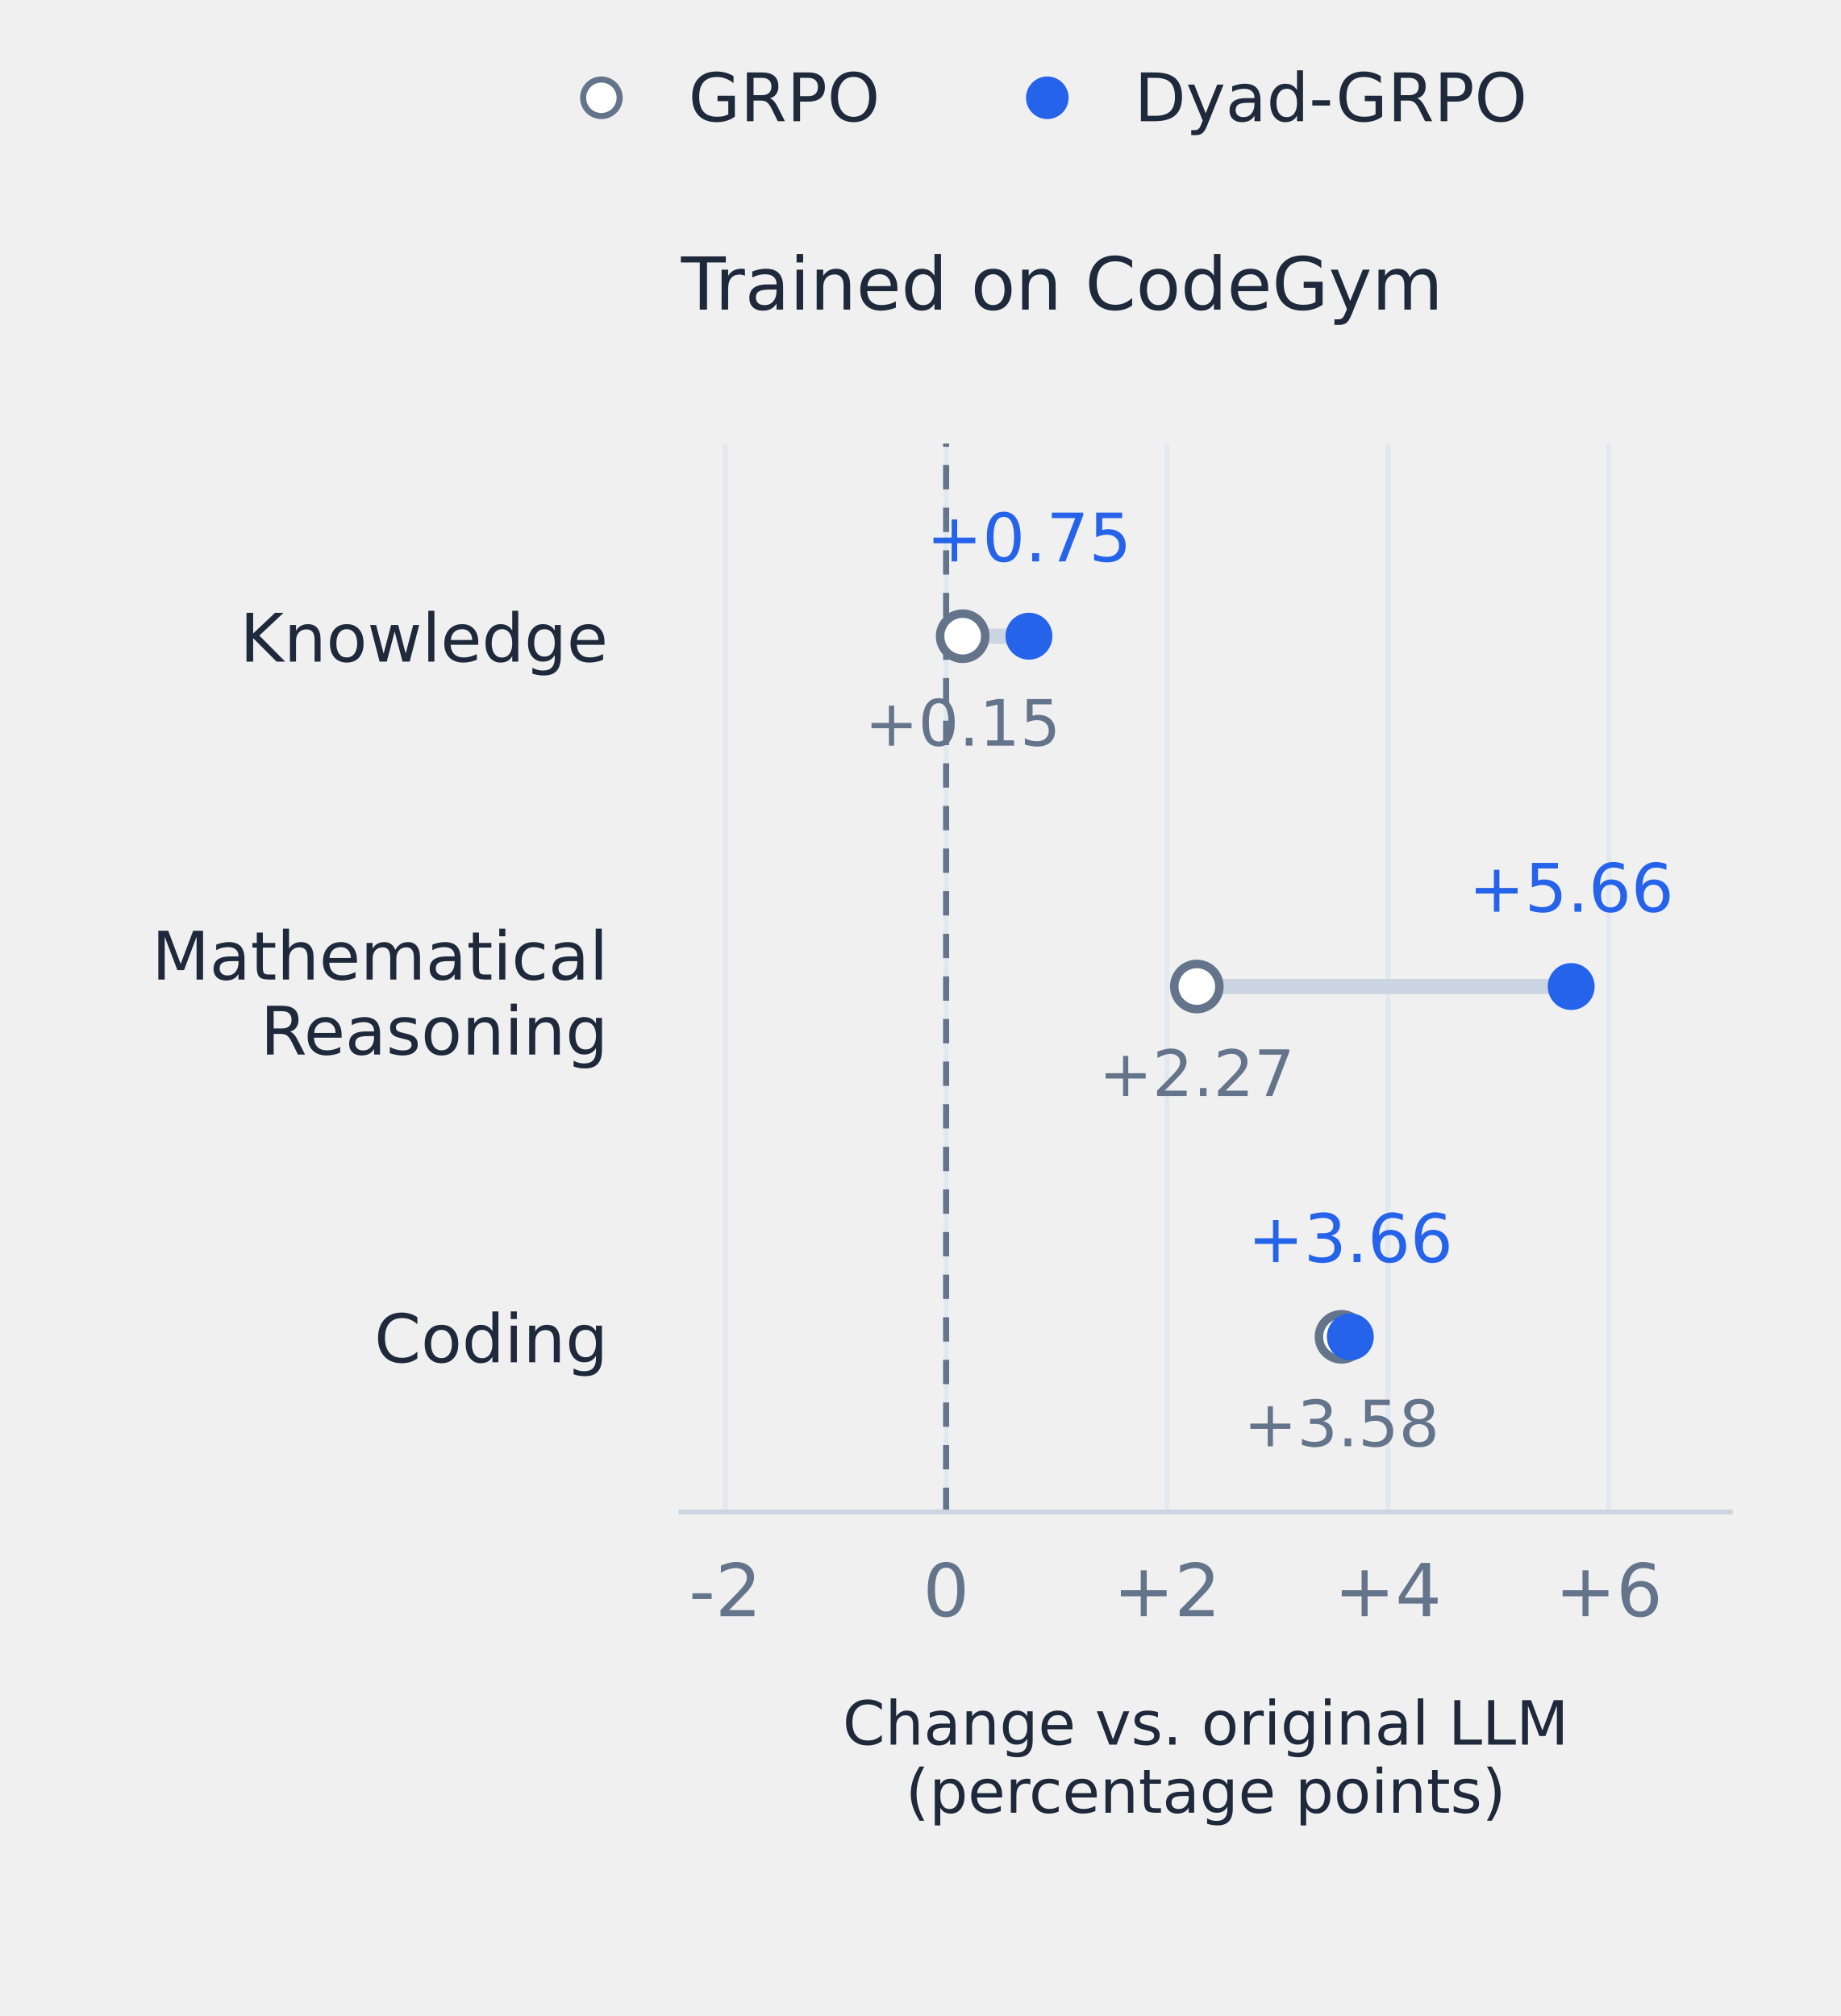
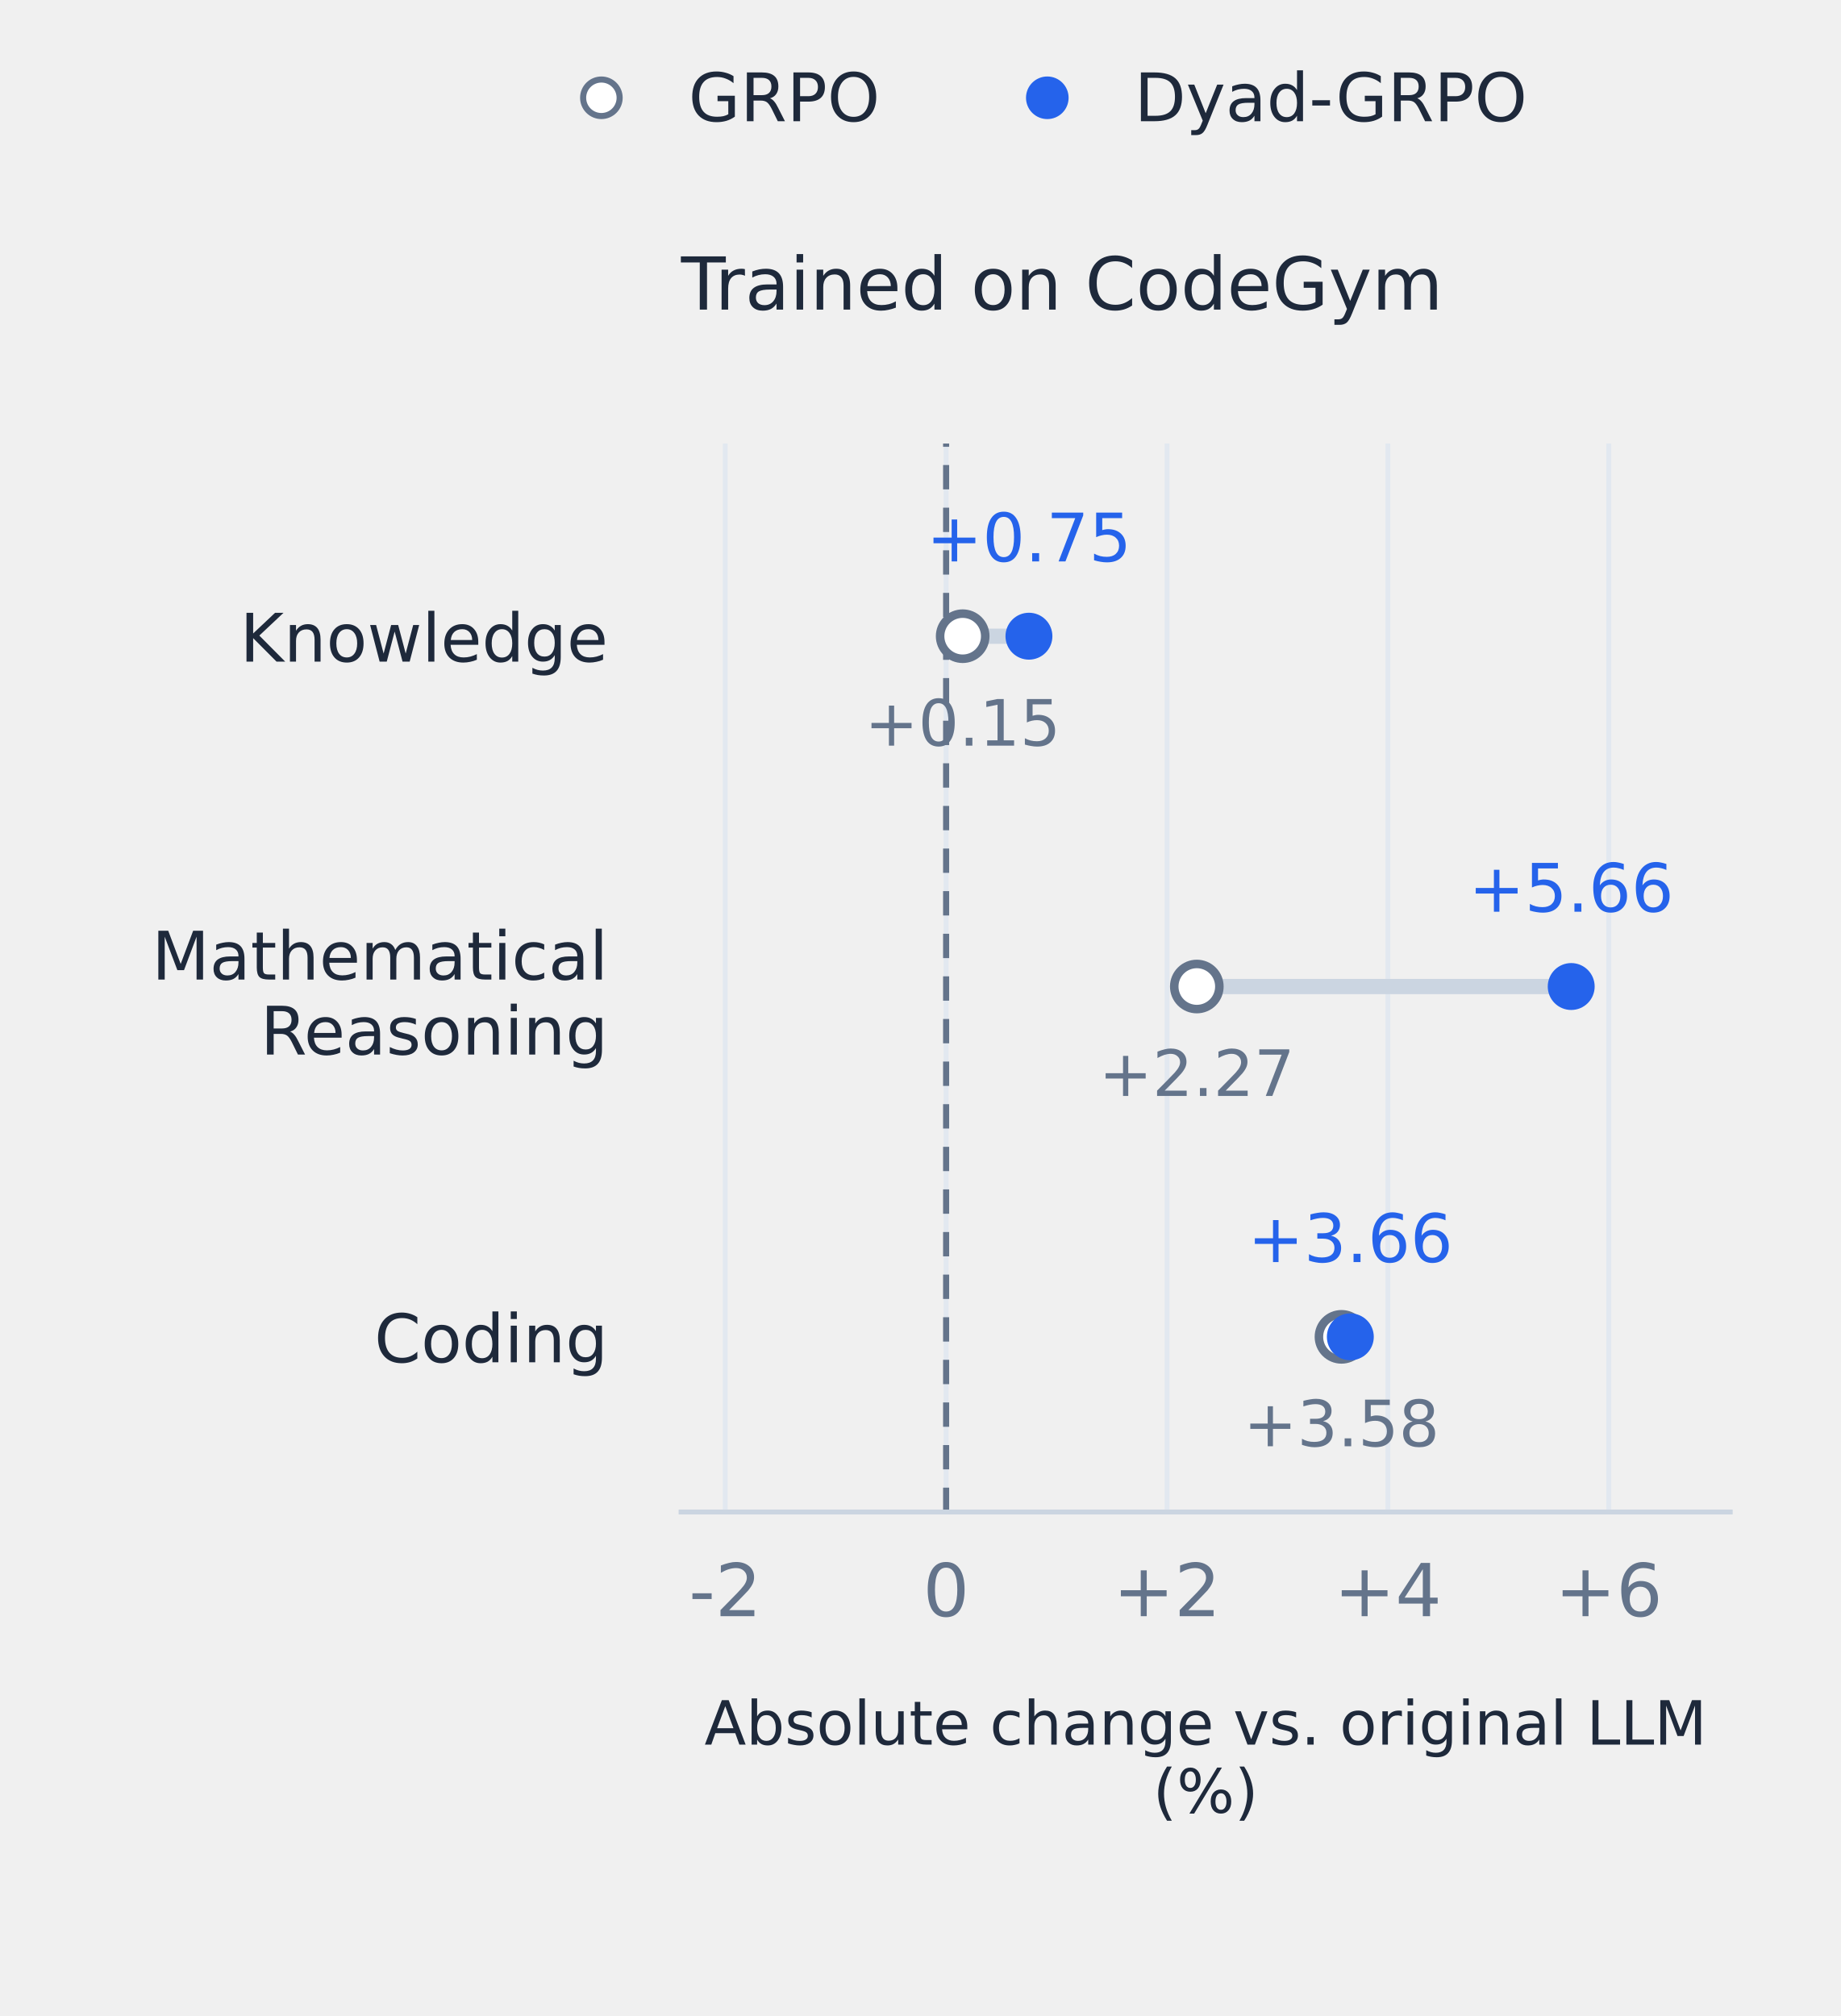
<svg xmlns="http://www.w3.org/2000/svg" xmlns:xlink="http://www.w3.org/1999/xlink" width="302.4pt" height="331.2pt" viewBox="0 0 302.4 331.2" version="1.1">
  <defs>
    <style type="text/css">*{stroke-linejoin: round; stroke-linecap: butt}</style>
  </defs>
  <g id="figure_1">
    <g id="patch_1">
      <path d="M 0 331.2 L 302.4 331.2 L 302.4 0 L 0 0 L 0 331.2 z " style="fill: none; opacity: 0" />
    </g>
    <g id="axes_1">
      <g id="patch_2">
        <path d="M 111.888 248.4 L 284.256 248.4 L 284.256 72.864 L 111.888 72.864 L 111.888 248.4 z " style="fill: none" />
      </g>
      <g id="matplotlib.axis_1">
        <g id="xtick_1">
          <g id="line2d_1">
            <path d="M 119.146 248.4 L 119.146 72.864 " clip-path="url(#p8c465124f8)" style="fill: none; stroke: #e2e8f0; stroke-width: 0.8; stroke-linecap: square" />
          </g>
          <g id="line2d_2" />
          <g id="text_1">
            <text style="font-size: 12px; font-family: 'DejaVu Sans', 'Arial', 'Bitstream Vera Sans', 'Computer Modern Sans Serif', 'Lucida Grande', 'Verdana', 'Geneva', 'Lucid', 'Helvetica', 'Avant Garde', sans-serif; text-anchor: middle; fill: #64748b" x="119.146" y="265.518" transform="rotate(-0 119.1456 265.5181)">-2</text>
          </g>
        </g>
        <g id="xtick_2">
          <g id="line2d_3">
            <path d="M 155.434 248.4 L 155.434 72.864 " clip-path="url(#p8c465124f8)" style="fill: none; stroke: #e2e8f0; stroke-width: 0.8; stroke-linecap: square" />
          </g>
          <g id="line2d_4" />
          <g id="text_2">
            <text style="font-size: 12px; font-family: 'DejaVu Sans', 'Arial', 'Bitstream Vera Sans', 'Computer Modern Sans Serif', 'Lucida Grande', 'Verdana', 'Geneva', 'Lucid', 'Helvetica', 'Avant Garde', sans-serif; text-anchor: middle; fill: #64748b" x="155.434" y="265.518" transform="rotate(-0 155.4336 265.5181)">0</text>
          </g>
        </g>
        <g id="xtick_3">
          <g id="line2d_5">
            <path d="M 191.722 248.4 L 191.722 72.864 " clip-path="url(#p8c465124f8)" style="fill: none; stroke: #e2e8f0; stroke-width: 0.8; stroke-linecap: square" />
          </g>
          <g id="line2d_6" />
          <g id="text_3">
            <text style="font-size: 12px; font-family: 'DejaVu Sans', 'Arial', 'Bitstream Vera Sans', 'Computer Modern Sans Serif', 'Lucida Grande', 'Verdana', 'Geneva', 'Lucid', 'Helvetica', 'Avant Garde', sans-serif; text-anchor: middle; fill: #64748b" x="191.722" y="265.518" transform="rotate(-0 191.7216 265.5181)">+2</text>
          </g>
        </g>
        <g id="xtick_4">
          <g id="line2d_7">
            <path d="M 228.01 248.4 L 228.01 72.864 " clip-path="url(#p8c465124f8)" style="fill: none; stroke: #e2e8f0; stroke-width: 0.8; stroke-linecap: square" />
          </g>
          <g id="line2d_8" />
          <g id="text_4">
            <text style="font-size: 12px; font-family: 'DejaVu Sans', 'Arial', 'Bitstream Vera Sans', 'Computer Modern Sans Serif', 'Lucida Grande', 'Verdana', 'Geneva', 'Lucid', 'Helvetica', 'Avant Garde', sans-serif; text-anchor: middle; fill: #64748b" x="228.01" y="265.518" transform="rotate(-0 228.0096 265.5181)">+4</text>
          </g>
        </g>
        <g id="xtick_5">
          <g id="line2d_9">
            <path d="M 264.298 248.4 L 264.298 72.864 " clip-path="url(#p8c465124f8)" style="fill: none; stroke: #e2e8f0; stroke-width: 0.8; stroke-linecap: square" />
          </g>
          <g id="line2d_10" />
          <g id="text_5">
            <text style="font-size: 12px; font-family: 'DejaVu Sans', 'Arial', 'Bitstream Vera Sans', 'Computer Modern Sans Serif', 'Lucida Grande', 'Verdana', 'Geneva', 'Lucid', 'Helvetica', 'Avant Garde', sans-serif; text-anchor: middle; fill: #64748b" x="264.298" y="265.518" transform="rotate(-0 264.2976 265.5181)">+6</text>
          </g>
        </g>
        <g id="text_6">
-           <text style="font-size: 10px; font-family: 'DejaVu Sans', 'Arial', 'Bitstream Vera Sans', 'Computer Modern Sans Serif', 'Lucida Grande', 'Verdana', 'Geneva', 'Lucid', 'Helvetica', 'Avant Garde', sans-serif; fill: #1e293b" transform="translate(138.4329 286.6122)">Change vs. original LLM</text>
-           <text style="font-size: 10px; font-family: 'DejaVu Sans', 'Arial', 'Bitstream Vera Sans', 'Computer Modern Sans Serif', 'Lucida Grande', 'Verdana', 'Geneva', 'Lucid', 'Helvetica', 'Avant Garde', sans-serif; fill: #1e293b" transform="translate(148.7618 297.81)">(percentage points)</text>
+           <text style="font-size: 10px; font-family: 'DejaVu Sans', 'Arial', 'Bitstream Vera Sans', 'Computer Modern Sans Serif', 'Lucida Grande', 'Verdana', 'Geneva', 'Lucid', 'Helvetica', 'Avant Garde', sans-serif; fill: #1e293b" transform="translate(115.7329 286.6122)">Absolute change vs. original LLM</text>
+           <text style="font-size: 10px; font-family: 'DejaVu Sans', 'Arial', 'Bitstream Vera Sans', 'Computer Modern Sans Serif', 'Lucida Grande', 'Verdana', 'Geneva', 'Lucid', 'Helvetica', 'Avant Garde', sans-serif; fill: #1e293b" transform="translate(189.4197 297.81)">(%)</text>
        </g>
      </g>
      <g id="matplotlib.axis_2">
        <g id="ytick_1">
          <g id="line2d_11" />
          <g id="text_7">
            <text style="font-size: 11px; font-family: 'DejaVu Sans', 'Arial', 'Bitstream Vera Sans', 'Computer Modern Sans Serif', 'Lucida Grande', 'Verdana', 'Geneva', 'Lucid', 'Helvetica', 'Avant Garde', sans-serif; text-anchor: end; fill: #1e293b" x="99.888" y="108.697" transform="rotate(-0 99.888 108.6972)">Knowledge</text>
          </g>
        </g>
        <g id="ytick_2">
          <g id="line2d_12" />
          <g id="text_8">
            <text style="font-size: 11px; font-family: 'DejaVu Sans', 'Arial', 'Bitstream Vera Sans', 'Computer Modern Sans Serif', 'Lucida Grande', 'Verdana', 'Geneva', 'Lucid', 'Helvetica', 'Avant Garde', sans-serif; fill: #1e293b" transform="translate(24.93503 160.927)">Mathematical</text>
            <text style="font-size: 11px; font-family: 'DejaVu Sans', 'Arial', 'Bitstream Vera Sans', 'Computer Modern Sans Serif', 'Lucida Grande', 'Verdana', 'Geneva', 'Lucid', 'Helvetica', 'Avant Garde', sans-serif; fill: #1e293b" transform="translate(42.78769 173.2446)">Reasoning</text>
          </g>
        </g>
        <g id="ytick_3">
          <g id="line2d_13" />
          <g id="text_9">
            <text style="font-size: 11px; font-family: 'DejaVu Sans', 'Arial', 'Bitstream Vera Sans', 'Computer Modern Sans Serif', 'Lucida Grande', 'Verdana', 'Geneva', 'Lucid', 'Helvetica', 'Avant Garde', sans-serif; text-anchor: end; fill: #1e293b" x="99.888" y="223.803" transform="rotate(-0 99.888 223.8027)">Coding</text>
          </g>
        </g>
      </g>
      <g id="line2d_14">
        <path d="M 158.155 104.518 L 169.042 104.518 " clip-path="url(#p8c465124f8)" style="fill: none; stroke: #cbd5e1; stroke-width: 2.5; stroke-linecap: square" />
      </g>
      <g id="line2d_15">
        <path d="M 196.62 162.071 L 258.129 162.071 " clip-path="url(#p8c465124f8)" style="fill: none; stroke: #cbd5e1; stroke-width: 2.5; stroke-linecap: square" />
      </g>
      <g id="line2d_16">
        <path d="M 220.389 219.624 L 221.841 219.624 " clip-path="url(#p8c465124f8)" style="fill: none; stroke: #cbd5e1; stroke-width: 2.5; stroke-linecap: square" />
      </g>
      <g id="line2d_17">
        <path d="M 155.434 248.4 L 155.434 72.864 " clip-path="url(#p8c465124f8)" style="fill: none; stroke-dasharray: 4,3; stroke-dashoffset: 0; stroke: #64748b" />
      </g>
      <g id="patch_3">
        <path d="M 111.888 248.4 L 284.256 248.4 " style="fill: none; stroke: #cbd5e1; stroke-width: 0.8; stroke-linejoin: miter; stroke-linecap: square" />
      </g>
      <g id="text_10">
        <text style="font-size: 11px; font-family: 'DejaVu Sans', 'Arial', 'Bitstream Vera Sans', 'Computer Modern Sans Serif', 'Lucida Grande', 'Verdana', 'Geneva', 'Lucid', 'Helvetica', 'Avant Garde', sans-serif; text-anchor: middle; fill: #2563eb" x="169.042" y="92.23" transform="rotate(-0 169.0416 92.23038)">+0.75</text>
      </g>
      <g id="text_11">
        <text style="font-size: 10.5px; font-family: 'DejaVu Sans', 'Arial', 'Bitstream Vera Sans', 'Computer Modern Sans Serif', 'Lucida Grande', 'Verdana', 'Geneva', 'Lucid', 'Helvetica', 'Avant Garde', sans-serif; text-anchor: middle; fill: #64748b" x="158.155" y="122.496" transform="rotate(-0 158.1552 122.4964)">+0.15</text>
      </g>
      <g id="text_12">
        <text style="font-size: 11px; font-family: 'DejaVu Sans', 'Arial', 'Bitstream Vera Sans', 'Computer Modern Sans Serif', 'Lucida Grande', 'Verdana', 'Geneva', 'Lucid', 'Helvetica', 'Avant Garde', sans-serif; text-anchor: middle; fill: #2563eb" x="258.129" y="149.783" transform="rotate(-0 258.1286 149.7832)">+5.66</text>
      </g>
      <g id="text_13">
        <text style="font-size: 10.5px; font-family: 'DejaVu Sans', 'Arial', 'Bitstream Vera Sans', 'Computer Modern Sans Serif', 'Lucida Grande', 'Verdana', 'Geneva', 'Lucid', 'Helvetica', 'Avant Garde', sans-serif; text-anchor: middle; fill: #64748b" x="196.62" y="180.049" transform="rotate(-0 196.6205 180.0492)">+2.27</text>
      </g>
      <g id="text_14">
        <text style="font-size: 11px; font-family: 'DejaVu Sans', 'Arial', 'Bitstream Vera Sans', 'Computer Modern Sans Serif', 'Lucida Grande', 'Verdana', 'Geneva', 'Lucid', 'Helvetica', 'Avant Garde', sans-serif; text-anchor: middle; fill: #2563eb" x="221.841" y="207.336" transform="rotate(-0 221.8406 207.3359)">+3.66</text>
      </g>
      <g id="text_15">
        <text style="font-size: 10.5px; font-family: 'DejaVu Sans', 'Arial', 'Bitstream Vera Sans', 'Computer Modern Sans Serif', 'Lucida Grande', 'Verdana', 'Geneva', 'Lucid', 'Helvetica', 'Avant Garde', sans-serif; text-anchor: middle; fill: #64748b" x="220.389" y="237.602" transform="rotate(-0 220.3891 237.602)">+3.58</text>
      </g>
      <g id="text_16">
        <text style="font-size: 12px; font-family: 'DejaVu Sans', 'Arial', 'Bitstream Vera Sans', 'Computer Modern Sans Serif', 'Lucida Grande', 'Verdana', 'Geneva', 'Lucid', 'Helvetica', 'Avant Garde', sans-serif; text-anchor: start; fill: #1e293b" x="111.888" y="50.864" transform="rotate(-0 111.888 50.864)">Trained on CodeGym</text>
      </g>
      <g id="PathCollection_1">
        <defs>
          <path id="m1ee2580a91" d="M 0 3.708 C 0.983 3.708 1.927 3.317 2.622 2.622 C 3.317 1.927 3.708 0.983 3.708 0 C 3.708 -0.983 3.317 -1.927 2.622 -2.622 C 1.927 -3.317 0.983 -3.708 0 -3.708 C -0.983 -3.708 -1.927 -3.317 -2.622 -2.622 C -3.317 -1.927 -3.708 -0.983 -3.708 0 C -3.708 0.983 -3.317 1.927 -2.622 2.622 C -1.927 3.317 -0.983 3.708 0 3.708 z " style="stroke: #64748b; stroke-width: 1.4" />
        </defs>
        <g clip-path="url(#p8c465124f8)">
          <use xlink:href="#m1ee2580a91" x="158.155" y="104.518" style="fill: #ffffff; stroke: #64748b; stroke-width: 1.4" />
        </g>
      </g>
      <g id="PathCollection_2">
        <g clip-path="url(#p8c465124f8)">
          <use xlink:href="#m1ee2580a91" x="196.62" y="162.071" style="fill: #ffffff; stroke: #64748b; stroke-width: 1.4" />
        </g>
      </g>
      <g id="PathCollection_3">
        <g clip-path="url(#p8c465124f8)">
          <use xlink:href="#m1ee2580a91" x="220.389" y="219.624" style="fill: #ffffff; stroke: #64748b; stroke-width: 1.4" />
        </g>
      </g>
      <g id="PathCollection_4">
        <defs>
          <path id="m82ac491aea" d="M 0 3.354 C 0.89 3.354 1.743 3.001 2.372 2.372 C 3.001 1.743 3.354 0.89 3.354 0 C 3.354 -0.89 3.001 -1.743 2.372 -2.372 C 1.743 -3.001 0.89 -3.354 0 -3.354 C -0.89 -3.354 -1.743 -3.001 -2.372 -2.372 C -3.001 -1.743 -3.354 -0.89 -3.354 0 C -3.354 0.89 -3.001 1.743 -2.372 2.372 C -1.743 3.001 -0.89 3.354 0 3.354 z " style="stroke: #2563eb" />
        </defs>
        <g clip-path="url(#p8c465124f8)">
          <use xlink:href="#m82ac491aea" x="169.042" y="104.518" style="fill: #2563eb; stroke: #2563eb" />
        </g>
      </g>
      <g id="PathCollection_5">
        <g clip-path="url(#p8c465124f8)">
          <use xlink:href="#m82ac491aea" x="258.129" y="162.071" style="fill: #2563eb; stroke: #2563eb" />
        </g>
      </g>
      <g id="PathCollection_6">
        <g clip-path="url(#p8c465124f8)">
          <use xlink:href="#m82ac491aea" x="221.841" y="219.624" style="fill: #2563eb; stroke: #2563eb" />
        </g>
      </g>
    </g>
    <g id="legend_1">
      <g id="line2d_18">
        <defs>
          <path id="m5e4ce23e4f" d="M 0 3 C 0.796 3 1.559 2.684 2.121 2.121 C 2.684 1.559 3 0.796 3 0 C 3 -0.796 2.684 -1.559 2.121 -2.121 C 1.559 -2.684 0.796 -3 0 -3 C -0.796 -3 -1.559 -2.684 -2.121 -2.121 C -2.684 -1.559 -3 -0.796 -3 0 C -3 0.796 -2.684 1.559 -2.121 2.121 C -1.559 2.684 -0.796 3 0 3 z " style="stroke: #64748b" />
        </defs>
        <g>
          <use xlink:href="#m5e4ce23e4f" x="98.8" y="16.064" style="fill: #ffffff; stroke: #64748b" />
        </g>
      </g>
      <g id="text_17">
        <text style="font-size: 11px; font-family: 'DejaVu Sans', 'Arial', 'Bitstream Vera Sans', 'Computer Modern Sans Serif', 'Lucida Grande', 'Verdana', 'Geneva', 'Lucid', 'Helvetica', 'Avant Garde', sans-serif; text-anchor: start; fill: #1e293b" x="113.1" y="19.914" transform="rotate(-0 113.0996 19.91428)">GRPO</text>
      </g>
      <g id="line2d_19">
        <defs>
          <path id="m1ca7c4b64c" d="M 0 3 C 0.796 3 1.559 2.684 2.121 2.121 C 2.684 1.559 3 0.796 3 0 C 3 -0.796 2.684 -1.559 2.121 -2.121 C 1.559 -2.684 0.796 -3 0 -3 C -0.796 -3 -1.559 -2.684 -2.121 -2.121 C -2.684 -1.559 -3 -0.796 -3 0 C -3 0.796 -2.684 1.559 -2.121 2.121 C -1.559 2.684 -0.796 3 0 3 z " style="stroke: #2563eb" />
        </defs>
        <g>
          <use xlink:href="#m1ca7c4b64c" x="172.058" y="16.064" style="fill: #2563eb; stroke: #2563eb" />
        </g>
      </g>
      <g id="text_18">
        <text style="font-size: 11px; font-family: 'DejaVu Sans', 'Arial', 'Bitstream Vera Sans', 'Computer Modern Sans Serif', 'Lucida Grande', 'Verdana', 'Geneva', 'Lucid', 'Helvetica', 'Avant Garde', sans-serif; text-anchor: start; fill: #1e293b" x="186.358" y="19.914" transform="rotate(-0 186.3579 19.91428)">Dyad-GRPO</text>
      </g>
    </g>
  </g>
  <defs>
    <clipPath id="p8c465124f8">
      <rect x="111.888" y="72.864" width="172.368" height="175.536" />
    </clipPath>
  </defs>
</svg>
